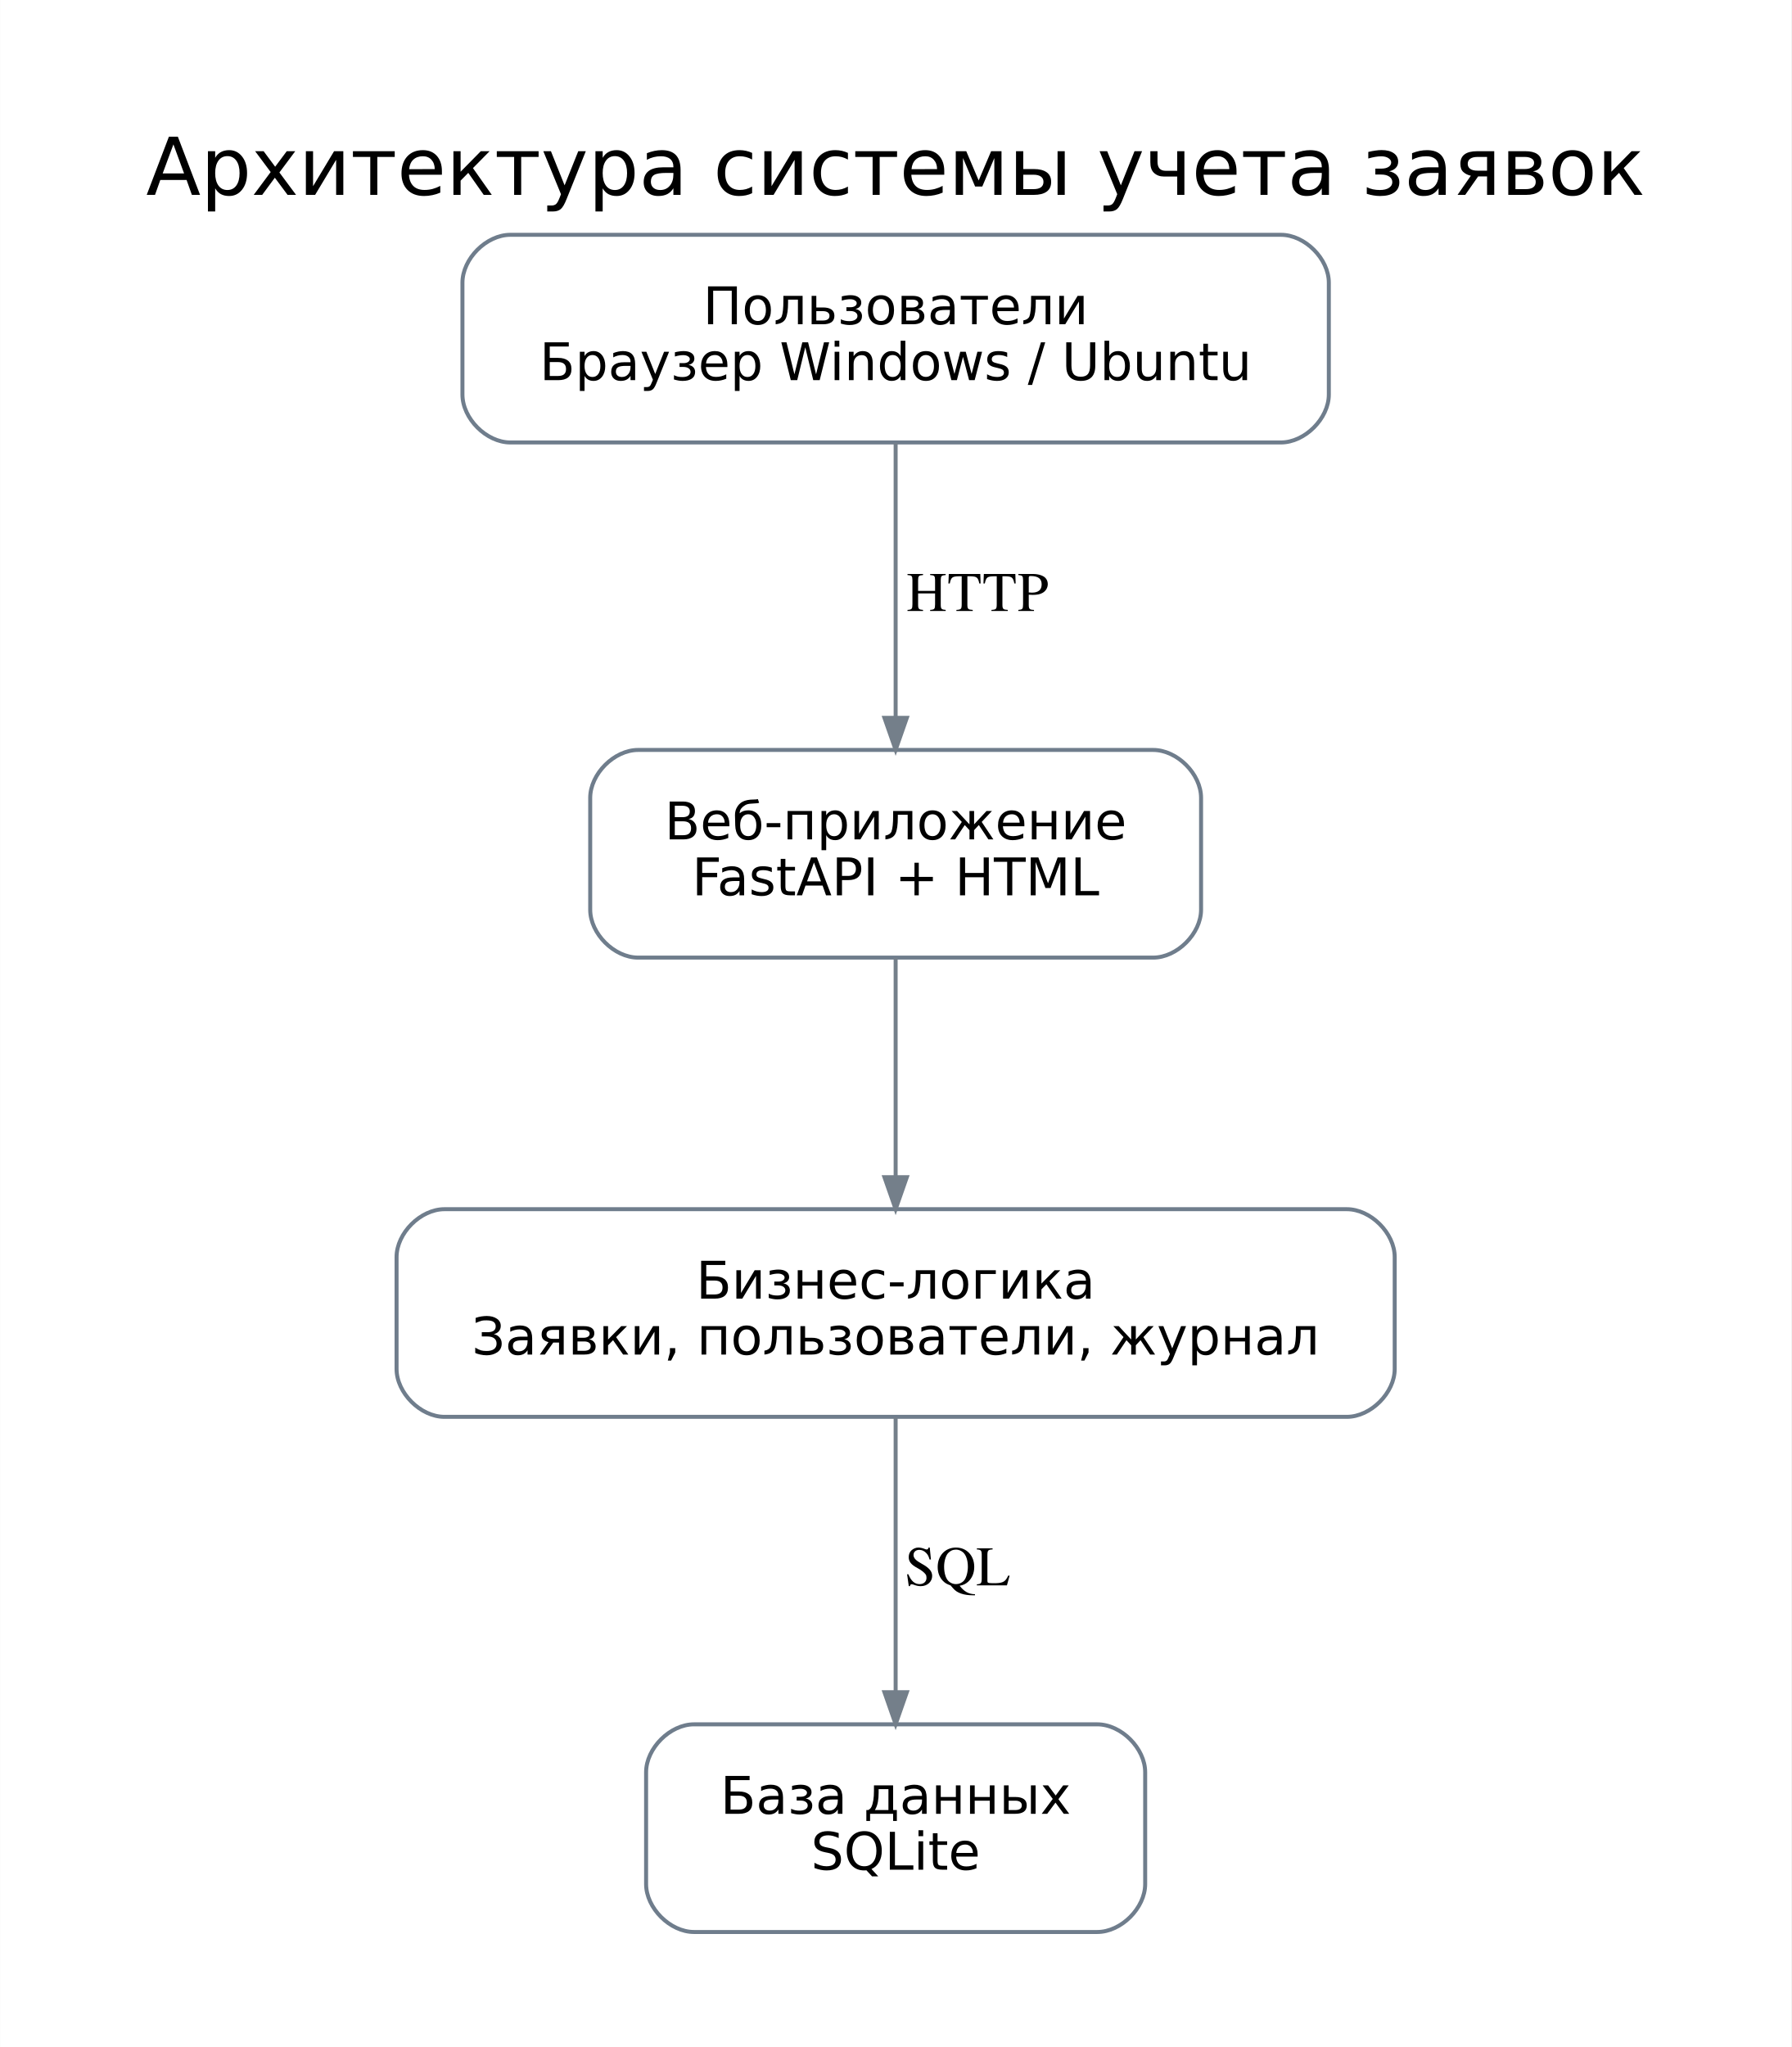
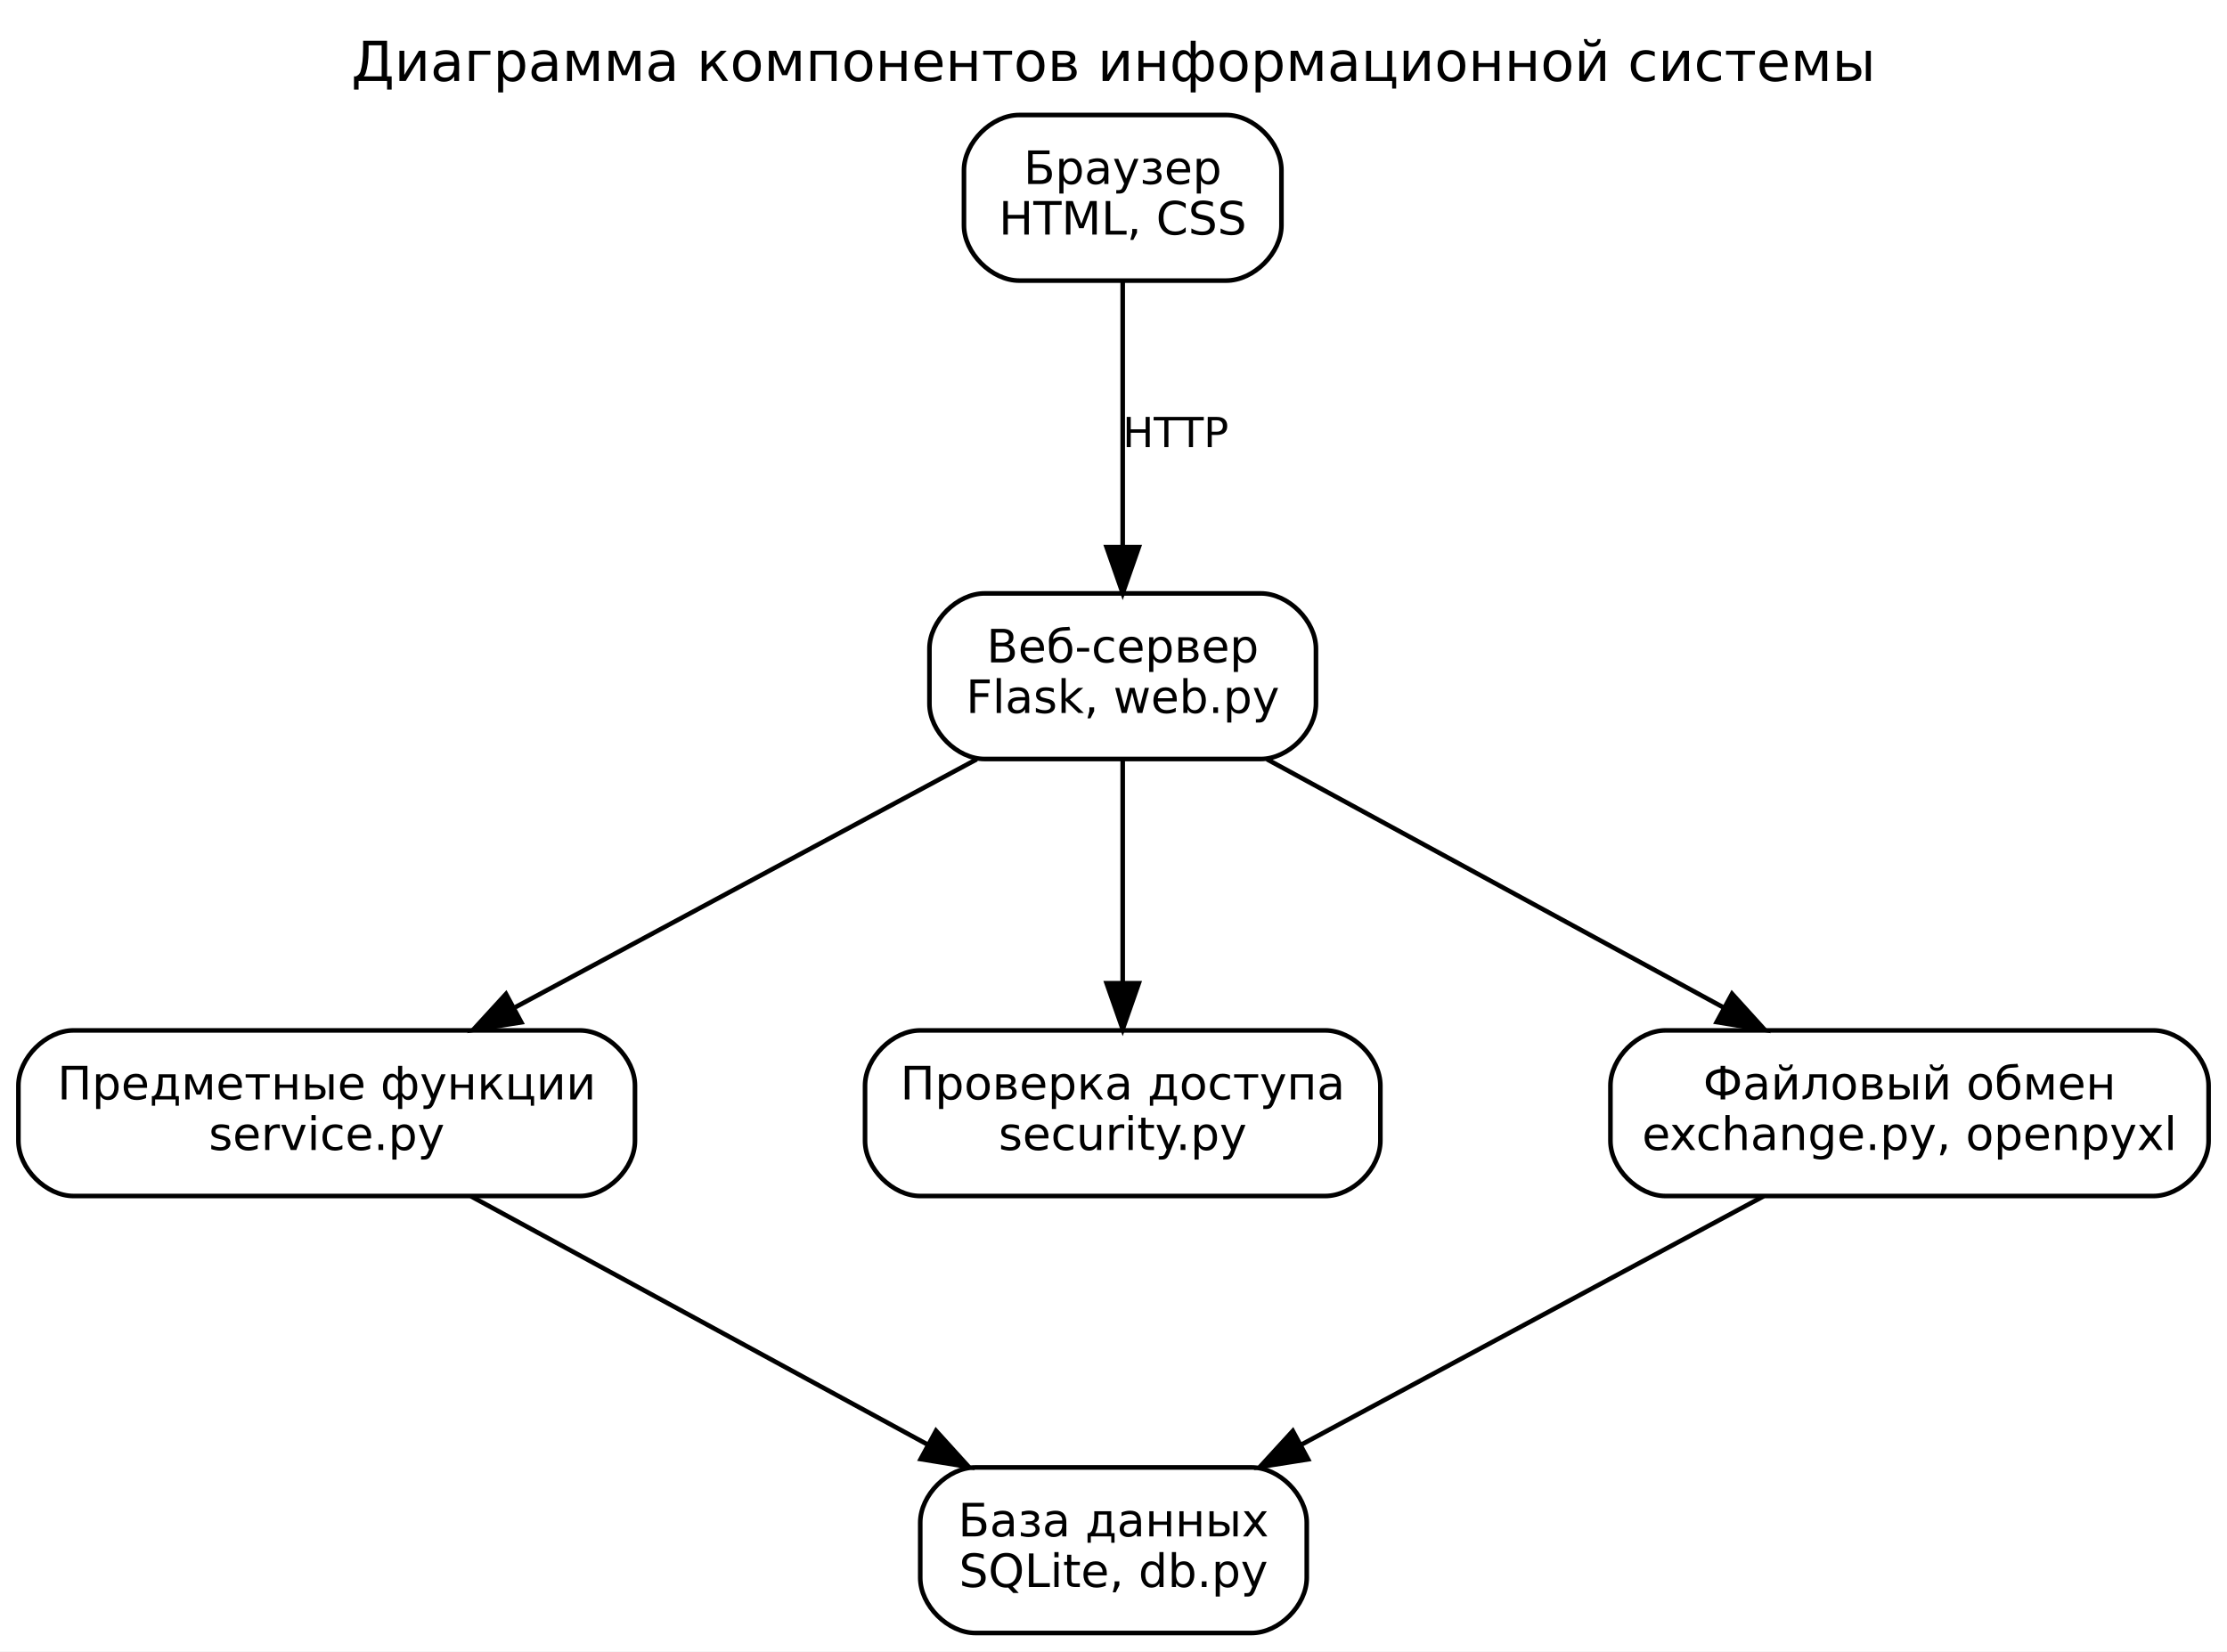
- <svg xmlns="http://www.w3.org/2000/svg" width="449pt" height="513pt" viewBox="0.00 0.00 448.60 512.60">
-   <g id="graph0" class="graph" transform="scale(1 1) rotate(0) translate(28.8 483.8)">
-     <polygon fill="white" stroke="transparent" points="-28.8,28.8 -28.8,-483.8 419.8,-483.8 419.8,28.8 -28.8,28.8" />
-     <text text-anchor="middle" x="195.5" y="-435" font-family="DejaVu Sans" font-size="20.00">Архитектура системы учета заявок</text>
+ <svg xmlns="http://www.w3.org/2000/svg" width="484pt" height="359pt" viewBox="0.00 0.00 484.00 359.00">
+   <g id="graph0" class="graph" transform="scale(1 1) rotate(0) translate(4 355)">
+     <polygon fill="white" stroke="transparent" points="-4,4 -4,-355 480,-355 480,4 -4,4" />
+     <text text-anchor="middle" x="238" y="-337.4" font-family="DejaVu Sans" font-size="12.00">Диаграмма компонентов информационной системы</text>
    <g id="node1" class="node">
-       <path fill="none" stroke="#6f7d8c" d="M292,-425C292,-425 99,-425 99,-425 93,-425 87,-419 87,-413 87,-413 87,-385 87,-385 87,-379 93,-373 99,-373 99,-373 292,-373 292,-373 298,-373 304,-379 304,-385 304,-385 304,-413 304,-413 304,-419 298,-425 292,-425" />
-       <text text-anchor="middle" x="195.5" y="-402.6" font-family="DejaVu Sans" font-size="13.00">Пользователи</text>
-       <text text-anchor="middle" x="195.5" y="-388.6" font-family="DejaVu Sans" font-size="13.00">Браузер Windows / Ubuntu</text>
+       <path fill="none" stroke="black" d="M262.5,-330C262.5,-330 217.5,-330 217.5,-330 211.5,-330 205.5,-324 205.5,-318 205.5,-318 205.5,-306 205.5,-306 205.5,-300 211.5,-294 217.5,-294 217.5,-294 262.5,-294 262.5,-294 268.5,-294 274.5,-300 274.5,-306 274.5,-306 274.5,-318 274.5,-318 274.5,-324 268.5,-330 262.5,-330" />
+       <text text-anchor="middle" x="240" y="-315" font-family="DejaVu Sans" font-size="10.00">Браузер</text>
+       <text text-anchor="middle" x="240" y="-304" font-family="DejaVu Sans" font-size="10.00">HTML, CSS</text>
    </g>
    <g id="node2" class="node">
-       <path fill="none" stroke="#6f7d8c" d="M260,-296C260,-296 131,-296 131,-296 125,-296 119,-290 119,-284 119,-284 119,-256 119,-256 119,-250 125,-244 131,-244 131,-244 260,-244 260,-244 266,-244 272,-250 272,-256 272,-256 272,-284 272,-284 272,-290 266,-296 260,-296" />
-       <text text-anchor="middle" x="195.5" y="-273.6" font-family="DejaVu Sans" font-size="13.00">Веб-приложение</text>
-       <text text-anchor="middle" x="195.5" y="-259.6" font-family="DejaVu Sans" font-size="13.00">FastAPI + HTML</text>
+       <path fill="none" stroke="black" d="M270,-226C270,-226 210,-226 210,-226 204,-226 198,-220 198,-214 198,-214 198,-202 198,-202 198,-196 204,-190 210,-190 210,-190 270,-190 270,-190 276,-190 282,-196 282,-202 282,-202 282,-214 282,-214 282,-220 276,-226 270,-226" />
+       <text text-anchor="middle" x="240" y="-211" font-family="DejaVu Sans" font-size="10.00">Веб-сервер</text>
+       <text text-anchor="middle" x="240" y="-200" font-family="DejaVu Sans" font-size="10.00">Flask, web.py</text>
    </g>
    <g id="edge1" class="edge">
-       <path fill="none" stroke="#747f8a" d="M195.5,-372.91C195.5,-353.25 195.5,-325.73 195.5,-304.24" />
-       <polygon fill="#747f8a" stroke="#747f8a" points="198.3,-304.04 195.5,-296.04 192.7,-304.04 198.3,-304.04" />
-       <text text-anchor="middle" x="216" y="-330.8" font-family="Times,serif" font-size="14.00">HTTP</text>
+       <path fill="none" stroke="black" d="M240,-293.7C240,-277.92 240,-254.36 240,-236.09" />
+       <polygon fill="black" stroke="black" points="243.5,-236.05 240,-226.05 236.5,-236.05 243.5,-236.05" />
+       <text text-anchor="middle" x="251.5" y="-257.8" font-family="DejaVu Sans" font-size="9.00">HTTP</text>
    </g>
    <g id="node3" class="node">
-       <path fill="none" stroke="#6f7d8c" d="M308.5,-181C308.5,-181 82.5,-181 82.5,-181 76.5,-181 70.5,-175 70.5,-169 70.5,-169 70.5,-141 70.5,-141 70.5,-135 76.5,-129 82.5,-129 82.5,-129 308.5,-129 308.5,-129 314.5,-129 320.5,-135 320.5,-141 320.5,-141 320.5,-169 320.5,-169 320.5,-175 314.5,-181 308.5,-181" />
-       <text text-anchor="middle" x="195.5" y="-158.6" font-family="DejaVu Sans" font-size="13.00">Бизнес-логика</text>
-       <text text-anchor="middle" x="195.5" y="-144.6" font-family="DejaVu Sans" font-size="13.00">Заявки, пользователи, журнал</text>
+       <path fill="none" stroke="black" d="M122,-131C122,-131 12,-131 12,-131 6,-131 0,-125 0,-119 0,-119 0,-107 0,-107 0,-101 6,-95 12,-95 12,-95 122,-95 122,-95 128,-95 134,-101 134,-107 134,-107 134,-119 134,-119 134,-125 128,-131 122,-131" />
+       <text text-anchor="middle" x="67" y="-116" font-family="DejaVu Sans" font-size="10.00">Предметные функции</text>
+       <text text-anchor="middle" x="67" y="-105" font-family="DejaVu Sans" font-size="10.00">service.py</text>
    </g>
    <g id="edge2" class="edge">
-       <path fill="none" stroke="#747f8a" d="M195.5,-243.92C195.5,-227.83 195.5,-206.75 195.5,-189.27" />
-       <polygon fill="#747f8a" stroke="#747f8a" points="198.3,-189.01 195.5,-181.01 192.7,-189.01 198.3,-189.01" />
+       <path fill="none" stroke="black" d="M208.27,-189.94C180.07,-174.78 138.68,-152.53 107.98,-136.03" />
+       <polygon fill="black" stroke="black" points="109.29,-132.76 98.82,-131.11 105.97,-138.92 109.29,-132.76" />
+     </g>
+     <g id="node5" class="node">
+       <path fill="none" stroke="black" d="M284,-131C284,-131 196,-131 196,-131 190,-131 184,-125 184,-119 184,-119 184,-107 184,-107 184,-101 190,-95 196,-95 196,-95 284,-95 284,-95 290,-95 296,-101 296,-107 296,-107 296,-119 296,-119 296,-125 290,-131 284,-131" />
+       <text text-anchor="middle" x="240" y="-116" font-family="DejaVu Sans" font-size="10.00">Проверка доступа</text>
+       <text text-anchor="middle" x="240" y="-105" font-family="DejaVu Sans" font-size="10.00">security.py</text>
+     </g>
+     <g id="edge3" class="edge">
+       <path fill="none" stroke="black" d="M240,-189.94C240,-176.39 240,-157.18 240,-141.47" />
+       <polygon fill="black" stroke="black" points="243.5,-141.26 240,-131.26 236.5,-141.26 243.5,-141.26" />
+     </g>
+     <g id="node6" class="node">
+       <path fill="none" stroke="black" d="M464,-131C464,-131 358,-131 358,-131 352,-131 346,-125 346,-119 346,-119 346,-107 346,-107 346,-101 352,-95 358,-95 358,-95 464,-95 464,-95 470,-95 476,-101 476,-107 476,-107 476,-119 476,-119 476,-125 470,-131 464,-131" />
+       <text text-anchor="middle" x="411" y="-116" font-family="DejaVu Sans" font-size="10.00">Файловый обмен</text>
+       <text text-anchor="middle" x="411" y="-105" font-family="DejaVu Sans" font-size="10.00">exchange.py, openpyxl</text>
+     </g>
+     <g id="edge5" class="edge">
+       <path fill="none" stroke="black" d="M271.36,-189.94C299.24,-174.78 340.15,-152.53 370.49,-136.03" />
+       <polygon fill="black" stroke="black" points="372.43,-138.96 379.55,-131.11 369.09,-132.81 372.43,-138.96" />
    </g>
    <g id="node4" class="node">
-       <path fill="none" stroke="#6f7d8c" d="M246,-52C246,-52 145,-52 145,-52 139,-52 133,-46 133,-40 133,-40 133,-12 133,-12 133,-6 139,0 145,0 145,0 246,0 246,0 252,0 258,-6 258,-12 258,-12 258,-40 258,-40 258,-46 252,-52 246,-52" />
-       <text text-anchor="middle" x="195.5" y="-29.6" font-family="DejaVu Sans" font-size="13.00">База данных</text>
-       <text text-anchor="middle" x="195.5" y="-15.6" font-family="DejaVu Sans" font-size="13.00">SQLite</text>
+       <path fill="none" stroke="black" d="M268,-36C268,-36 208,-36 208,-36 202,-36 196,-30 196,-24 196,-24 196,-12 196,-12 196,-6 202,0 208,0 208,0 268,0 268,0 274,0 280,-6 280,-12 280,-12 280,-24 280,-24 280,-30 274,-36 268,-36" />
+       <text text-anchor="middle" x="238" y="-21" font-family="DejaVu Sans" font-size="10.00">База данных</text>
+       <text text-anchor="middle" x="238" y="-10" font-family="DejaVu Sans" font-size="10.00">SQLite, db.py</text>
    </g>
-     <g id="edge3" class="edge">
-       <path fill="none" stroke="#747f8a" d="M195.5,-128.91C195.5,-109.25 195.5,-81.73 195.5,-60.24" />
-       <polygon fill="#747f8a" stroke="#747f8a" points="198.3,-60.04 195.5,-52.04 192.7,-60.04 198.3,-60.04" />
-       <text text-anchor="middle" x="211" y="-86.8" font-family="Times,serif" font-size="14.00">SQL</text>
+     <g id="edge4" class="edge">
+       <path fill="none" stroke="black" d="M98.36,-94.94C126.24,-79.78 167.15,-57.53 197.49,-41.03" />
+       <polygon fill="black" stroke="black" points="199.43,-43.96 206.55,-36.11 196.09,-37.81 199.43,-43.96" />
+     </g>
+     <g id="edge6" class="edge">
+       <path fill="none" stroke="black" d="M379.27,-94.94C351.07,-79.78 309.68,-57.53 278.98,-41.03" />
+       <polygon fill="black" stroke="black" points="280.29,-37.76 269.82,-36.11 276.97,-43.92 280.29,-37.76" />
    </g>
  </g>
</svg>
